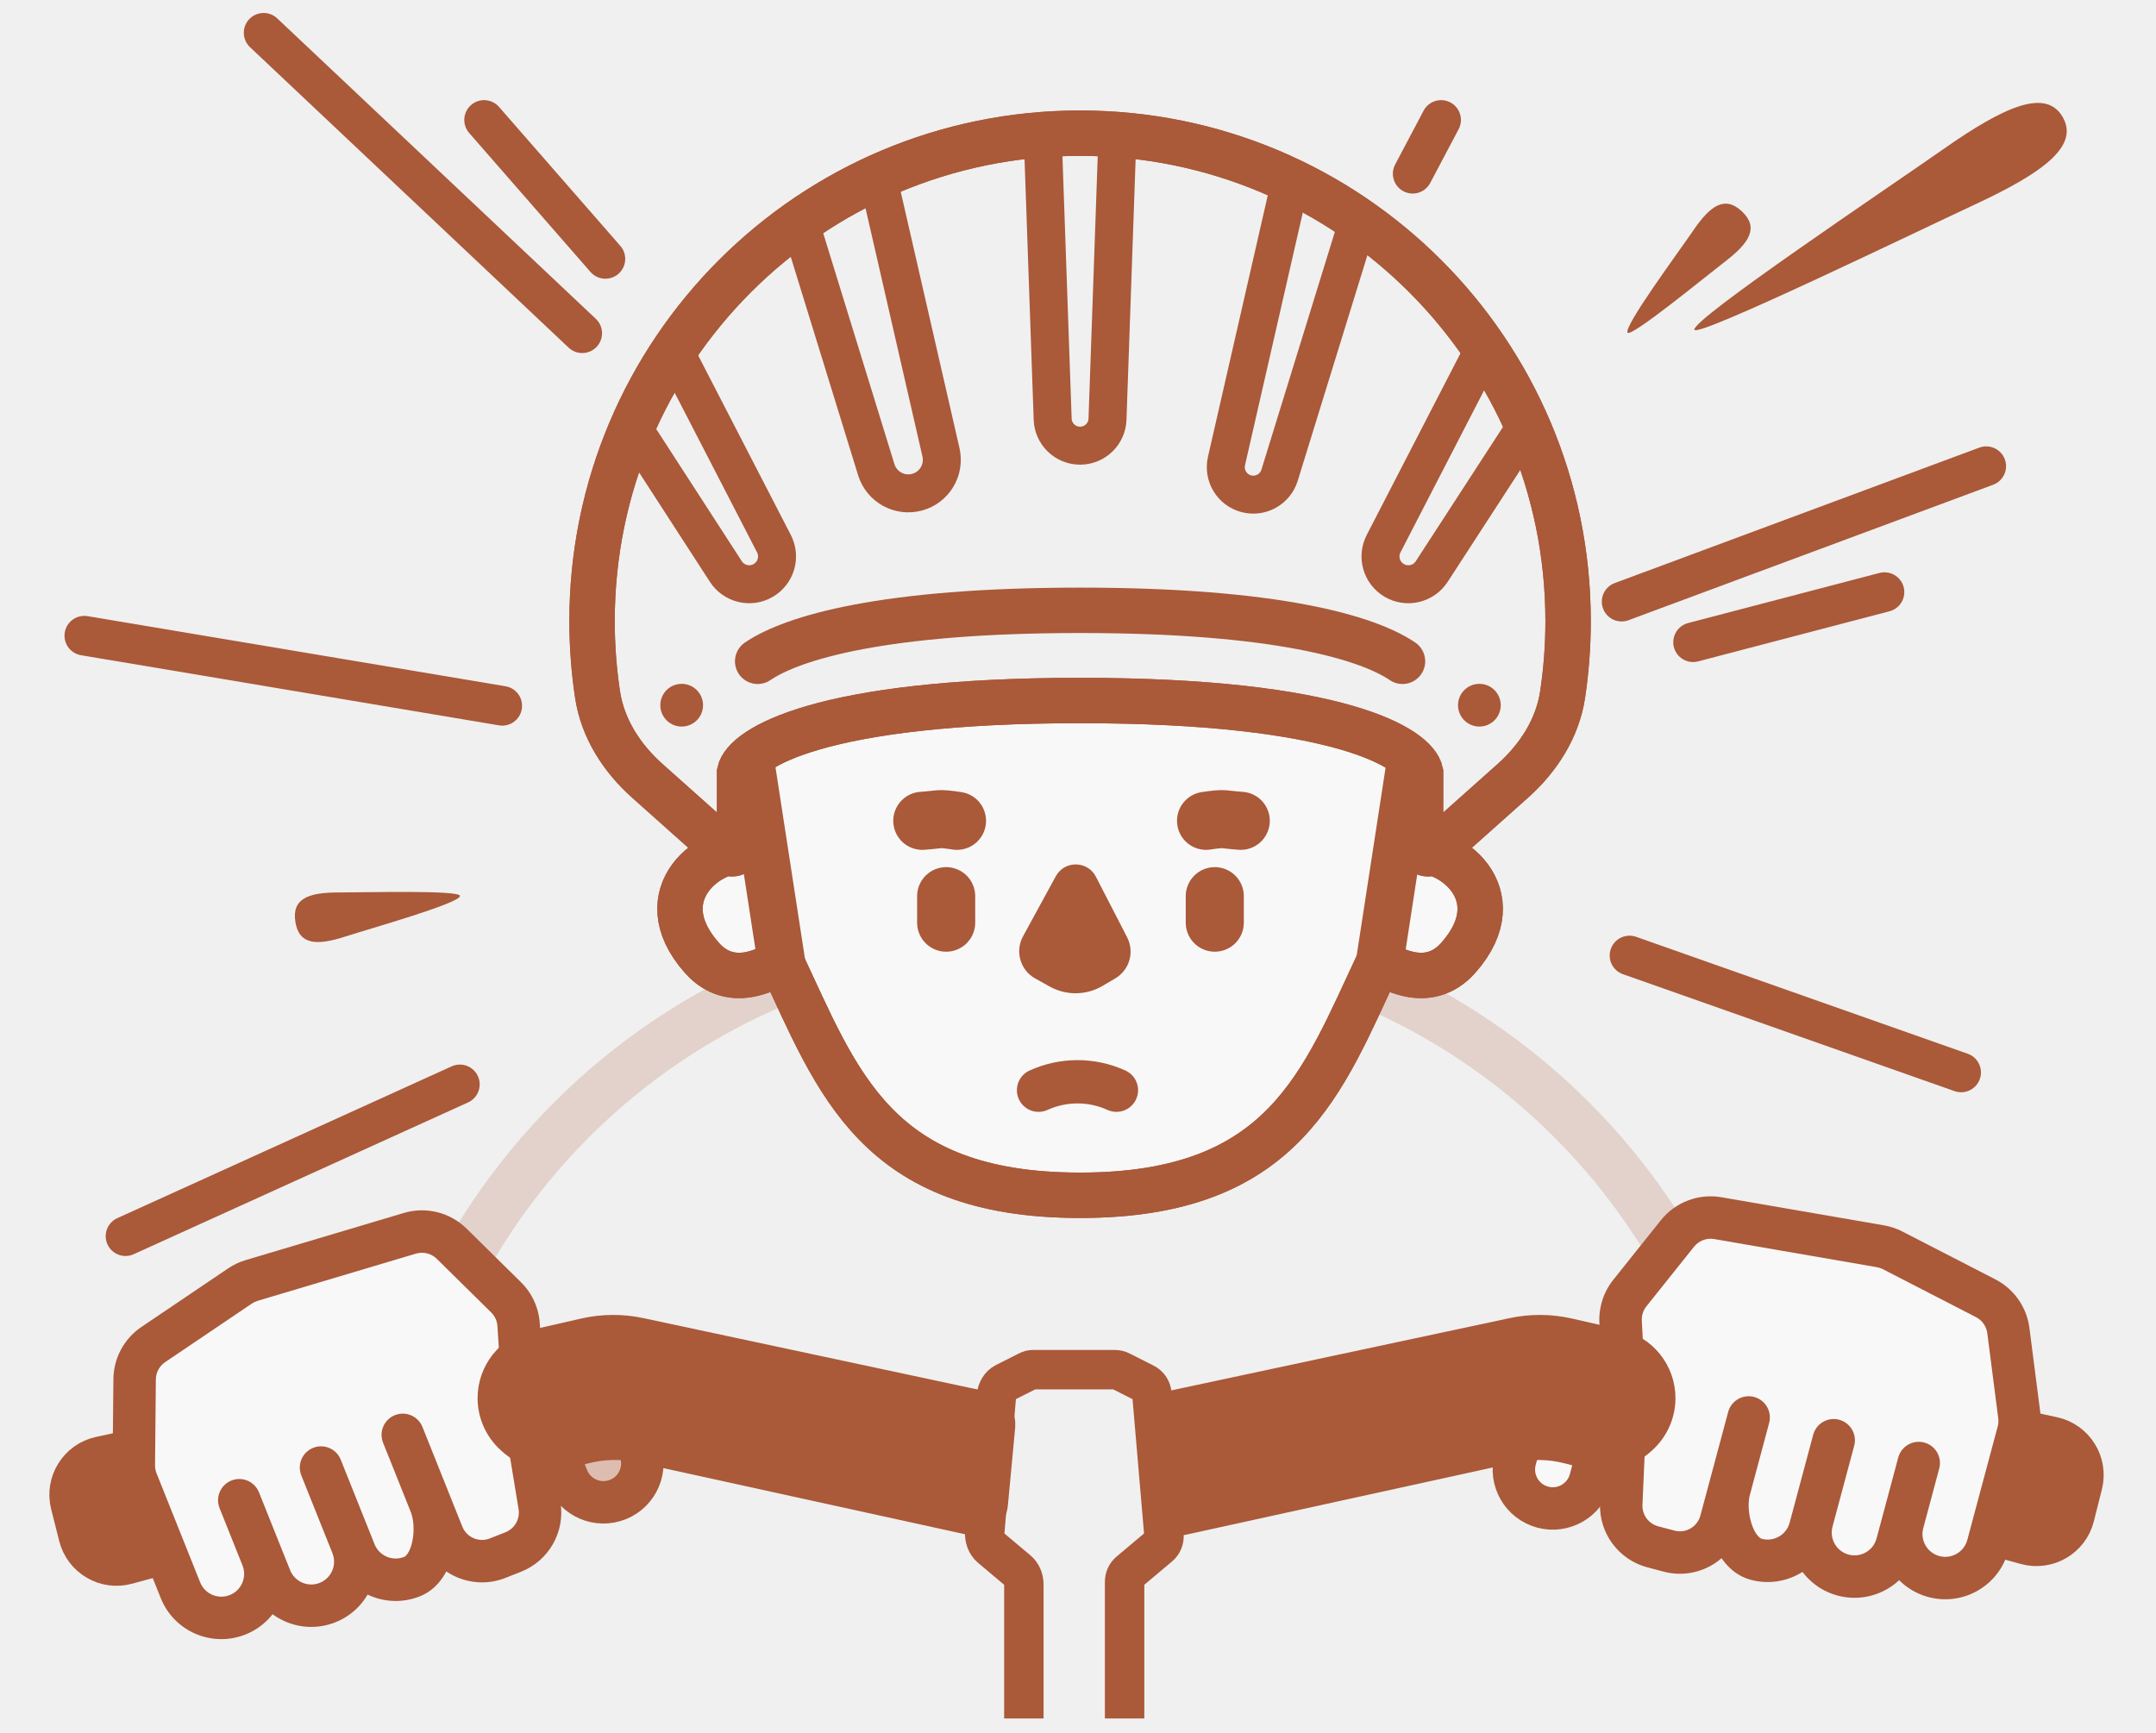
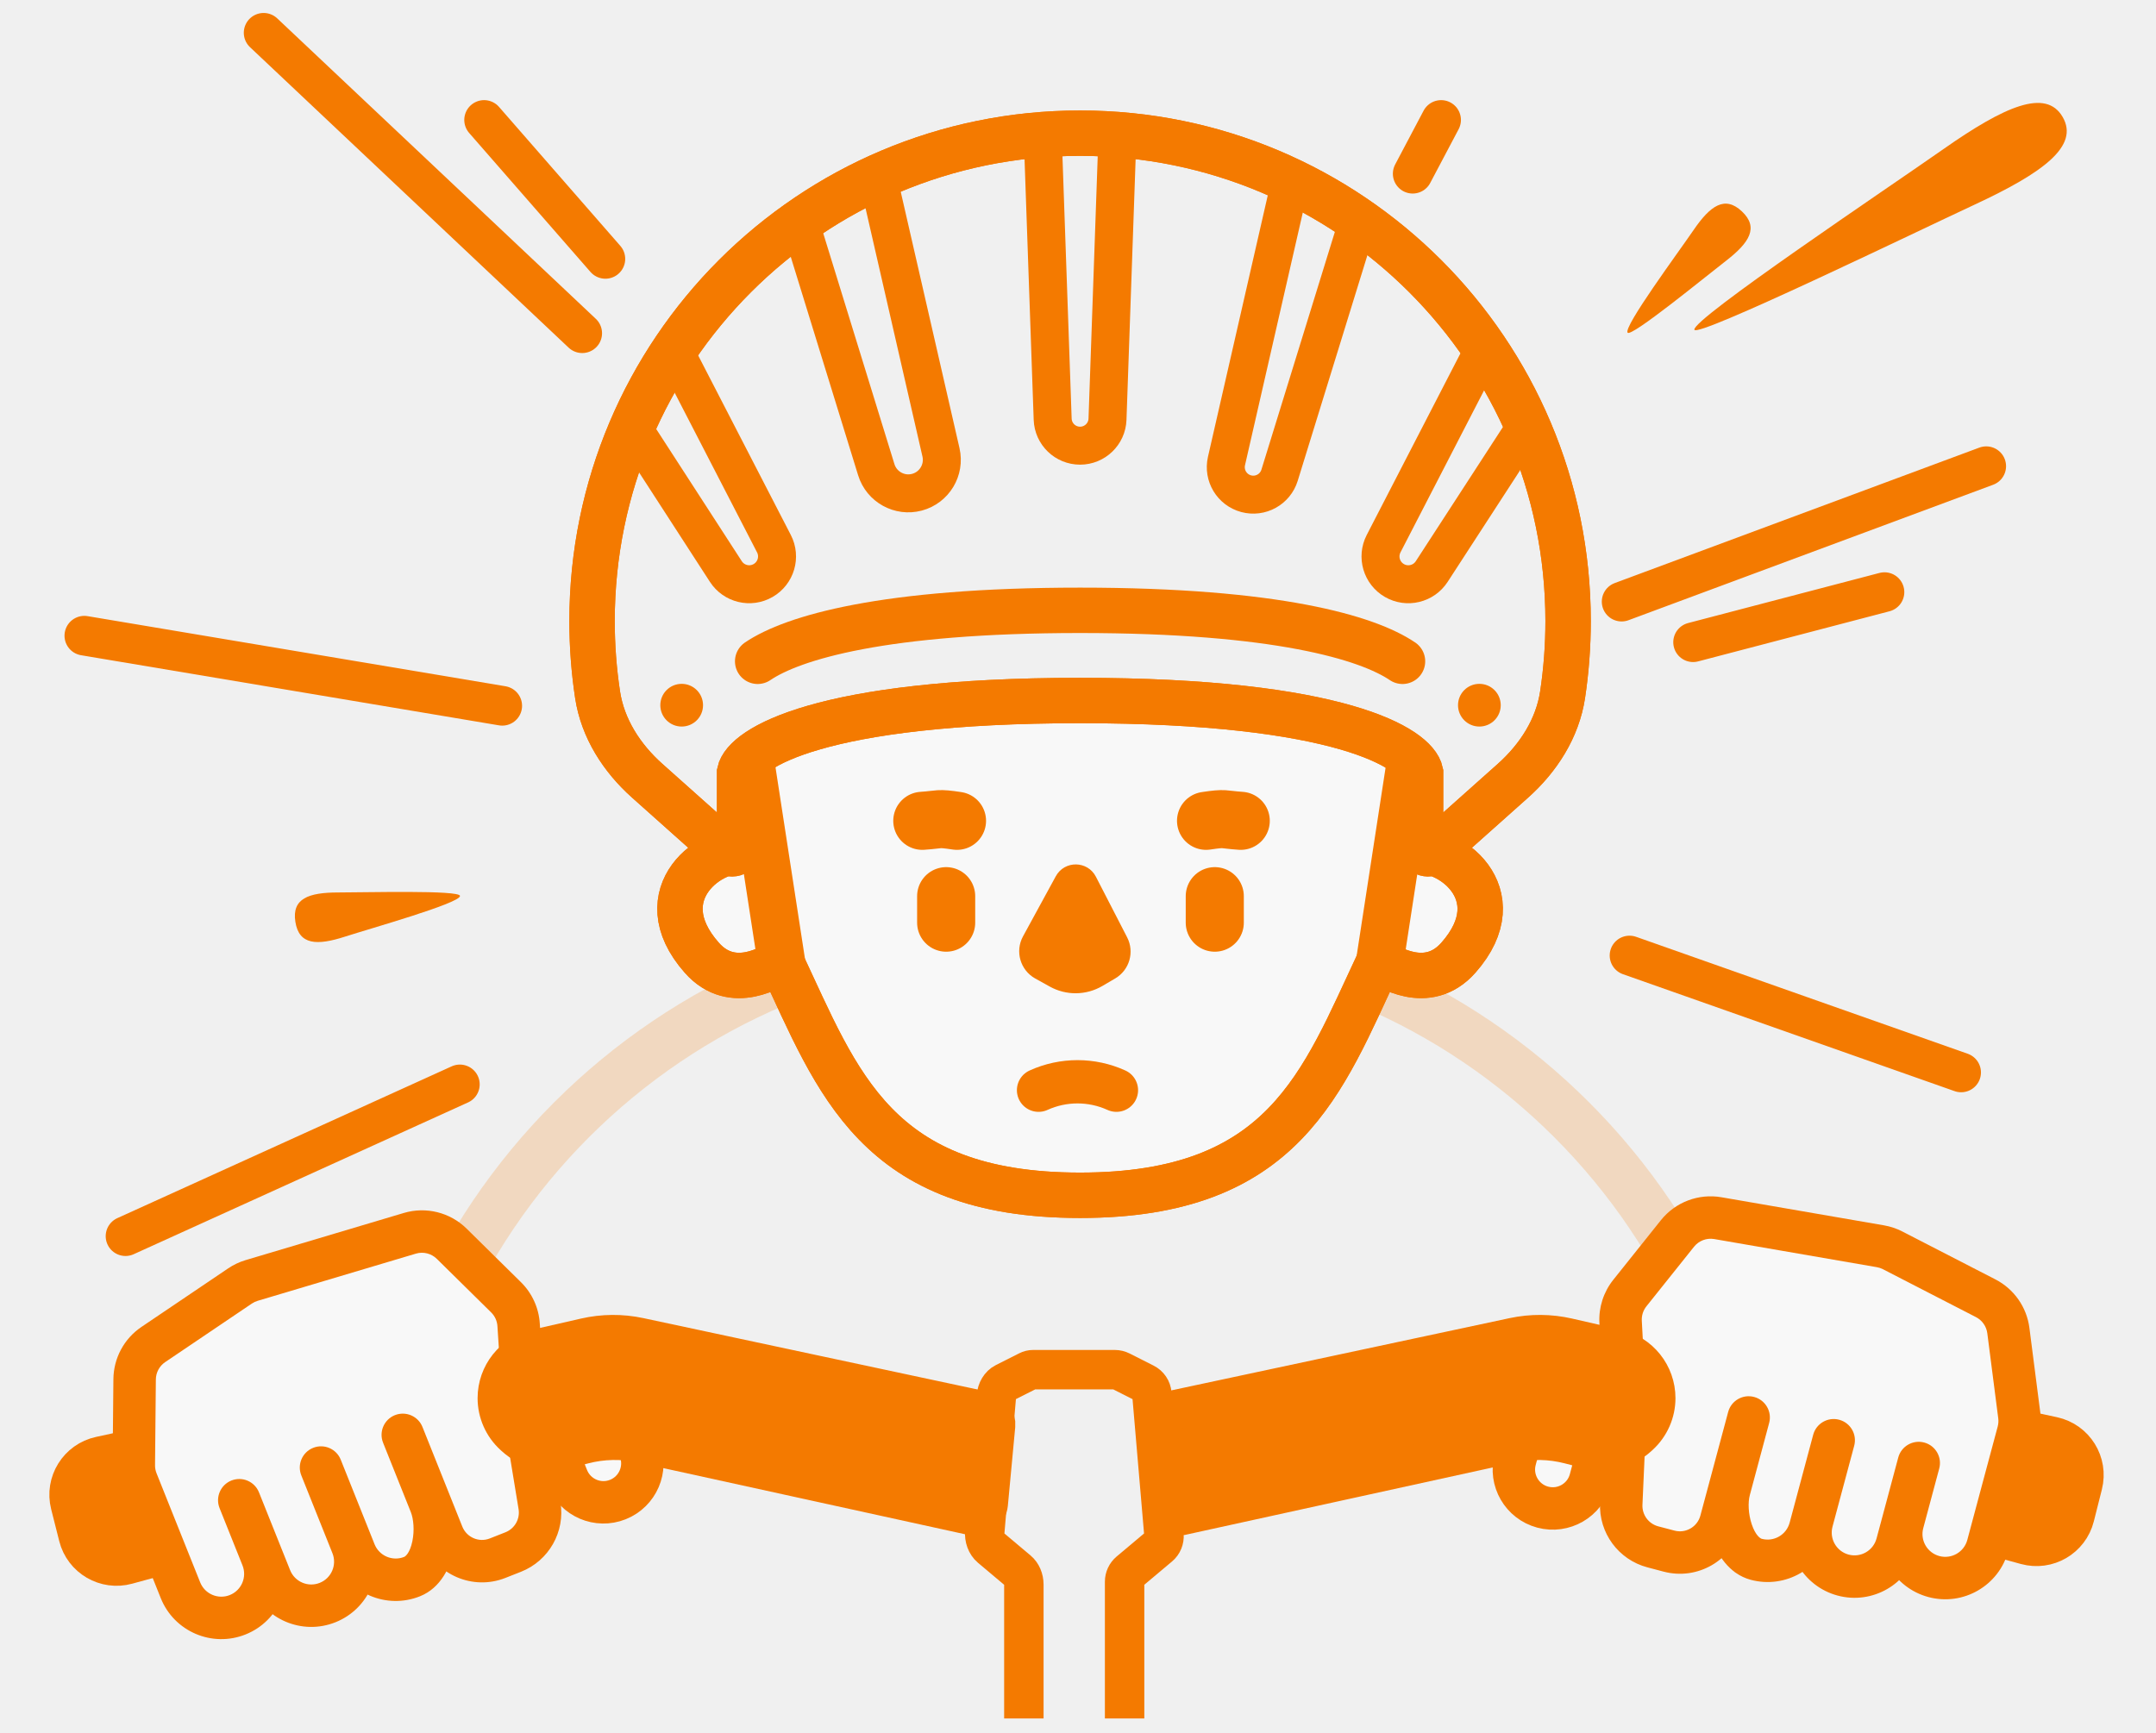
- <svg xmlns="http://www.w3.org/2000/svg" width="107" height="86" viewBox="0 0 107 86" fill="none">
-   <g clip-path="url(#clip0_16_6453)">
-     <path opacity="0.2" d="M87.306 78.055V78.055C87.306 60.505 73.079 46.278 55.53 46.278H50.838C33.288 46.278 19.061 60.505 19.061 78.055V78.055" stroke="#AA5939" stroke-width="2.448" />
-     <path d="M101.883 71.309L98.773 70.635C98.423 70.559 98.077 70.78 97.999 71.13L97.11 75.107C97.034 75.447 97.238 75.787 97.574 75.879L100.551 76.694C101.608 76.984 102.696 76.349 102.965 75.286L103.365 73.7C103.636 72.627 102.964 71.543 101.883 71.309Z" fill="#AA5939" stroke="#AA5939" stroke-width="1.957" />
-     <path d="M82.834 76.999L82.028 76.787C81.07 76.534 80.417 75.647 80.461 74.657L80.666 70.035L80.429 65.618C80.401 65.102 80.564 64.594 80.886 64.191L83.25 61.231C83.729 60.631 84.498 60.34 85.255 60.47L93.325 61.866C93.535 61.903 93.74 61.971 93.93 62.069L98.547 64.446C99.163 64.763 99.584 65.363 99.672 66.05L100.216 70.273C100.251 70.545 100.232 70.822 100.161 71.087L99.446 73.757L98.653 76.717C98.34 77.882 97.142 78.574 95.977 78.262C94.811 77.95 94.12 76.752 94.432 75.586L94.148 76.644C93.836 77.809 92.638 78.501 91.473 78.189C90.307 77.877 89.616 76.679 89.928 75.513L89.835 75.861C89.523 77.026 88.325 77.718 87.159 77.405C85.994 77.093 85.511 75.115 85.823 73.949L85.406 75.508C85.106 76.629 83.956 77.295 82.834 76.999Z" fill="#F8F8F8" />
-     <path d="M82.028 76.787L81.76 77.805L82.028 76.787ZM82.834 76.999L82.566 78.018L82.834 76.999ZM85.767 70.092C85.917 69.53 86.495 69.196 87.057 69.347C87.618 69.498 87.952 70.075 87.801 70.637L85.767 70.092ZM80.886 64.191L81.709 64.848L80.886 64.191ZM83.25 61.231L82.427 60.574L82.427 60.574L83.25 61.231ZM99.672 66.05L100.717 65.916L99.672 66.05ZM100.216 70.273L99.171 70.407L99.171 70.407L100.216 70.273ZM89.987 71.222C90.138 70.661 90.715 70.327 91.277 70.478C91.839 70.628 92.172 71.206 92.022 71.768L89.987 71.222ZM94.208 72.353C94.358 71.792 94.936 71.458 95.498 71.609C96.06 71.759 96.393 72.337 96.242 72.899L94.208 72.353ZM99.446 73.757L98.428 73.484L98.428 73.484L99.446 73.757ZM100.161 71.087L101.178 71.359L101.178 71.359L100.161 71.087ZM85.255 60.47L85.075 61.508L85.255 60.47ZM93.325 61.866L93.504 60.828L93.325 61.866ZM93.93 62.069L93.448 63.005L93.448 63.005L93.93 62.069ZM98.547 64.446L99.029 63.51L99.029 63.51L98.547 64.446ZM80.429 65.618L79.377 65.674L79.377 65.674L80.429 65.618ZM80.666 70.035L81.718 69.978L81.721 70.03L81.718 70.082L80.666 70.035ZM80.461 74.657L79.409 74.61L79.409 74.61L80.461 74.657ZM82.297 75.769L83.103 75.981L82.566 78.018L81.76 77.805L82.297 75.769ZM84.388 75.235L84.806 73.677L86.841 74.222L86.423 75.781L84.388 75.235ZM84.806 73.677L85.767 70.092L87.801 70.637L86.841 74.222L84.806 73.677ZM80.064 63.533L82.427 60.574L84.073 61.889L81.709 64.848L80.064 63.533ZM100.717 65.916L101.26 70.138L99.171 70.407L98.628 66.184L100.717 65.916ZM88.818 75.588L88.911 75.241L90.945 75.786L90.852 76.133L88.818 75.588ZM88.911 75.241L89.987 71.222L92.022 71.768L90.945 75.786L88.911 75.241ZM87.432 76.388C88.035 76.55 88.656 76.192 88.818 75.588L90.852 76.133C90.389 77.86 88.614 78.885 86.887 78.423L87.432 76.388ZM86.841 74.222C86.747 74.572 86.762 75.144 86.936 75.663C87.122 76.22 87.361 76.369 87.432 76.388L86.887 78.423C85.792 78.129 85.207 77.133 84.938 76.332C84.657 75.492 84.588 74.493 84.806 73.677L86.841 74.222ZM93.131 76.371L93.415 75.314L95.449 75.859L95.166 76.917L93.131 76.371ZM93.415 75.314L94.208 72.353L96.242 72.899L95.449 75.859L93.415 75.314ZM91.745 77.172C92.349 77.333 92.969 76.975 93.131 76.371L95.166 76.917C94.703 78.644 92.927 79.669 91.2 79.206L91.745 77.172ZM90.945 75.786C90.784 76.389 91.142 77.01 91.745 77.172L91.2 79.206C89.473 78.743 88.448 76.968 88.911 75.241L90.945 75.786ZM96.249 77.245C96.853 77.406 97.474 77.048 97.635 76.445L99.67 76.99C99.207 78.717 97.431 79.742 95.704 79.279L96.249 77.245ZM95.449 75.859C95.287 76.462 95.646 77.083 96.249 77.245L95.704 79.279C93.977 78.816 92.952 77.041 93.415 75.314L95.449 75.859ZM97.635 76.445L98.428 73.484L100.463 74.029L99.67 76.99L97.635 76.445ZM101.178 71.359L100.463 74.029L98.428 73.484L99.144 70.814L101.178 71.359ZM85.434 59.433L93.504 60.828L93.145 62.904L85.075 61.508L85.434 59.433ZM94.412 61.133L99.029 63.51L98.065 65.383L93.448 63.005L94.412 61.133ZM81.481 65.561L81.718 69.978L79.615 70.091L79.377 65.674L81.481 65.561ZM81.718 70.082L81.513 74.704L79.409 74.61L79.614 69.988L81.718 70.082ZM93.504 60.828C93.82 60.883 94.127 60.986 94.412 61.133L93.448 63.005C93.353 62.956 93.251 62.922 93.145 62.904L93.504 60.828ZM101.26 70.138C101.313 70.547 101.285 70.962 101.178 71.359L99.144 70.814C99.179 70.682 99.189 70.543 99.171 70.407L101.26 70.138ZM98.628 66.184C98.583 65.841 98.373 65.541 98.065 65.383L99.029 63.51C99.953 63.986 100.584 64.885 100.717 65.916L98.628 66.184ZM82.427 60.574C83.146 59.674 84.299 59.236 85.434 59.433L85.075 61.508C84.697 61.443 84.312 61.589 84.073 61.889L82.427 60.574ZM83.103 75.981C83.664 76.129 84.238 75.796 84.388 75.235L86.423 75.781C85.973 77.461 84.248 78.462 82.566 78.018L83.103 75.981ZM81.76 77.805C80.322 77.426 79.343 76.096 79.409 74.61L81.513 74.704C81.492 75.199 81.818 75.642 82.297 75.769L81.76 77.805ZM81.709 64.848C81.548 65.05 81.467 65.304 81.481 65.561L79.377 65.674C79.336 64.901 79.58 64.139 80.064 63.533L81.709 64.848Z" fill="#AA5939" />
-     <rect x="76.127" y="68.982" width="3.862" height="5.522" rx="1.931" transform="rotate(15 76.1272 68.9817)" fill="#F8F8F8" stroke="#AA5939" stroke-width="2.106" />
-     <path d="M4.971 72.287L8.08 71.613C8.43 71.537 8.776 71.758 8.855 72.108L9.744 76.086C9.82 76.425 9.615 76.765 9.28 76.857L6.303 77.672C5.246 77.962 4.157 77.327 3.889 76.265L3.488 74.679C3.217 73.606 3.889 72.522 4.971 72.287Z" fill="#AA5939" stroke="#AA5939" stroke-width="1.957" />
-     <path d="M24.697 77.35L25.471 77.043C26.393 76.679 26.936 75.721 26.776 74.743L26.025 70.177L25.738 65.763C25.705 65.248 25.483 64.763 25.115 64.4L22.418 61.741C21.871 61.202 21.074 61.003 20.337 61.223L12.489 63.564C12.284 63.625 12.09 63.717 11.912 63.837L7.609 66.743C7.035 67.131 6.688 67.776 6.681 68.469L6.641 72.726C6.639 73.001 6.69 73.273 6.792 73.528L7.818 76.095L8.956 78.941C9.404 80.061 10.675 80.606 11.796 80.158C12.916 79.71 13.461 78.439 13.013 77.318L13.42 78.335C13.868 79.455 15.139 80.001 16.259 79.552C17.38 79.105 17.925 77.833 17.477 76.713L17.61 77.047C18.058 78.167 19.33 78.712 20.45 78.264C21.57 77.816 21.815 75.795 21.367 74.674L21.966 76.173C22.397 77.25 23.618 77.776 24.697 77.35Z" fill="#F8F8F8" />
-     <path d="M25.471 77.043L25.859 78.023L25.471 77.043ZM24.697 77.35L25.084 78.329L24.697 77.35ZM20.967 70.837C20.751 70.297 20.138 70.034 19.598 70.25C19.058 70.466 18.796 71.079 19.012 71.619L20.967 70.837ZM25.115 64.4L25.855 63.65L25.855 63.65L25.115 64.4ZM22.418 61.741L21.679 62.491L21.679 62.491L22.418 61.741ZM6.681 68.469L7.735 68.479L7.735 68.479L6.681 68.469ZM6.641 72.726L5.588 72.716L5.588 72.716L6.641 72.726ZM16.91 72.459C16.694 71.919 16.081 71.656 15.541 71.873C15.001 72.088 14.738 72.701 14.954 73.241L16.91 72.459ZM12.853 74.082C12.637 73.542 12.024 73.279 11.484 73.495C10.944 73.711 10.681 74.324 10.897 74.864L12.853 74.082ZM7.818 76.095L8.796 75.704L8.796 75.704L7.818 76.095ZM6.792 73.528L5.814 73.919L5.814 73.919L6.792 73.528ZM20.337 61.223L20.639 62.232L20.337 61.223ZM12.489 63.564L12.188 62.554L12.489 63.564ZM11.912 63.837L12.502 64.709L12.502 64.709L11.912 63.837ZM7.609 66.743L8.198 67.616L7.609 66.743ZM25.738 65.763L26.789 65.695L26.789 65.695L25.738 65.763ZM26.025 70.177L24.974 70.246L24.978 70.297L24.986 70.348L26.025 70.177ZM26.776 74.743L25.736 74.913L25.736 74.913L26.776 74.743ZM25.084 76.064L24.309 76.37L25.084 78.329L25.859 78.023L25.084 76.064ZM22.944 75.782L22.345 74.283L20.39 75.065L20.989 76.564L22.944 75.782ZM22.345 74.283L20.967 70.837L19.012 71.619L20.39 75.065L22.345 74.283ZM25.855 63.65L23.158 60.991L21.679 62.491L24.376 65.15L25.855 63.65ZM5.628 68.459L5.588 72.716L7.694 72.736L7.735 68.479L5.628 68.459ZM18.588 76.656L18.455 76.322L16.499 77.104L16.632 77.438L18.588 76.656ZM18.455 76.322L16.91 72.459L14.954 73.241L16.499 77.104L18.455 76.322ZM20.059 77.286C19.479 77.518 18.82 77.236 18.588 76.656L16.632 77.438C17.296 79.098 19.18 79.906 20.841 79.242L20.059 77.286ZM20.39 75.065C20.524 75.402 20.576 75.972 20.465 76.508C20.346 77.082 20.127 77.259 20.059 77.286L20.841 79.242C21.893 78.821 22.357 77.763 22.528 76.935C22.708 76.068 22.659 75.068 22.345 74.283L20.39 75.065ZM14.398 77.944L13.991 76.927L12.035 77.709L12.442 78.726L14.398 77.944ZM13.991 76.927L12.853 74.082L10.897 74.864L12.035 77.709L13.991 76.927ZM15.868 78.575C15.288 78.807 14.63 78.524 14.398 77.944L12.442 78.726C13.106 80.386 14.99 81.194 16.65 80.53L15.868 78.575ZM16.499 77.104C16.731 77.684 16.448 78.343 15.868 78.575L16.65 80.53C18.311 79.867 19.119 77.982 18.455 76.322L16.499 77.104ZM11.405 79.18C10.824 79.412 10.166 79.13 9.934 78.549L7.978 79.332C8.642 80.992 10.526 81.8 12.187 81.136L11.405 79.18ZM12.035 77.709C12.267 78.29 11.985 78.948 11.405 79.18L12.187 81.136C13.847 80.472 14.655 78.588 13.991 76.927L12.035 77.709ZM9.934 78.549L8.796 75.704L6.84 76.486L7.978 79.332L9.934 78.549ZM5.814 73.919L6.84 76.486L8.796 75.704L7.77 73.137L5.814 73.919ZM20.037 60.214L12.188 62.554L12.79 64.573L20.639 62.232L20.037 60.214ZM11.323 62.964L7.019 65.871L8.198 67.616L12.502 64.709L11.323 62.964ZM24.687 65.832L24.974 70.246L27.076 70.109L26.789 65.695L24.687 65.832ZM24.986 70.348L25.736 74.913L27.815 74.572L27.065 70.007L24.986 70.348ZM12.188 62.554C11.881 62.646 11.589 62.784 11.323 62.964L12.502 64.709C12.591 64.649 12.688 64.603 12.79 64.573L12.188 62.554ZM5.588 72.716C5.584 73.128 5.661 73.537 5.814 73.919L7.77 73.137C7.719 73.01 7.693 72.874 7.694 72.736L5.588 72.716ZM7.735 68.479C7.738 68.133 7.911 67.81 8.198 67.616L7.019 65.871C6.158 66.452 5.638 67.42 5.628 68.459L7.735 68.479ZM23.158 60.991C22.337 60.182 21.141 59.884 20.037 60.214L20.639 62.232C21.007 62.122 21.405 62.222 21.679 62.491L23.158 60.991ZM24.309 76.37C23.77 76.583 23.16 76.32 22.944 75.782L20.989 76.564C21.635 78.179 23.465 78.969 25.084 78.329L24.309 76.37ZM25.859 78.023C27.241 77.476 28.056 76.039 27.815 74.572L25.736 74.913C25.817 75.403 25.545 75.882 25.084 76.064L25.859 78.023ZM24.376 65.15C24.56 65.331 24.671 65.574 24.687 65.832L26.789 65.695C26.739 64.922 26.406 64.194 25.855 63.65L24.376 65.15Z" fill="#AA5939" />
-     <rect width="3.862" height="5.522" rx="1.931" transform="matrix(-0.928521 0.371279 0.371279 0.928521 30.408 68.5942)" fill="#DDBDB0" stroke="#AA5939" stroke-width="2.106" />
-     <path d="M70.501 38.342V41.816C70.501 42.056 70.726 42.236 70.966 42.249C72.668 42.338 74.95 44.627 72.379 47.541C70.826 49.301 68.811 47.917 68.436 47.729C65.623 53.737 63.742 59.335 53.603 59.335C43.465 59.335 41.584 53.737 38.771 47.729C38.395 47.917 36.005 49.02 34.452 47.261C31.877 44.342 34.484 42.055 36.24 41.973C36.48 41.962 36.705 41.781 36.705 41.541V38.342C36.956 37.152 40.686 34.774 53.603 34.774C66.521 34.774 70.251 37.152 70.501 38.342Z" fill="#F8F8F8" />
-     <path d="M37.081 42.289C35.391 41.914 32.012 44.35 34.828 47.541C36.38 49.301 38.395 47.917 38.771 47.729C41.584 53.737 43.465 59.335 53.603 59.335C63.742 59.335 65.623 53.737 68.436 47.729C68.811 47.917 70.826 49.301 72.379 47.541C75.195 44.35 71.815 41.914 70.126 42.289M77.823 30.831C77.823 17.455 66.98 6.611 53.603 6.611C40.227 6.611 29.383 17.455 29.383 30.831C29.383 32.073 29.477 33.294 29.657 34.485C29.91 36.16 30.857 37.629 32.121 38.757L36.08 42.289C36.322 42.505 36.705 42.334 36.705 42.009V38.342C36.956 37.153 40.686 34.774 53.603 34.774C66.521 34.774 70.251 37.153 70.501 38.342V42.009C70.501 42.334 70.885 42.505 71.126 42.289L75.086 38.757C76.35 37.629 77.296 36.16 77.55 34.485C77.73 33.294 77.823 32.073 77.823 30.831Z" stroke="#AA5939" stroke-width="2.253" />
-     <path d="M37.081 42.289C35.391 41.914 32.012 44.35 34.828 47.541C36.38 49.301 38.395 47.917 38.771 47.729C41.584 53.737 43.465 59.335 53.603 59.335C63.742 59.335 65.623 53.737 68.436 47.729C68.811 47.917 70.826 49.301 72.379 47.541C75.195 44.35 71.815 41.914 70.126 42.289M77.823 30.831C77.823 17.455 66.98 6.611 53.603 6.611C40.227 6.611 29.383 17.455 29.383 30.831C29.383 32.073 29.477 33.294 29.657 34.485C29.91 36.16 30.857 37.629 32.121 38.757L36.08 42.289C36.322 42.505 36.705 42.334 36.705 42.009V38.342C36.956 37.153 40.686 34.774 53.603 34.774C66.521 34.774 70.251 37.153 70.501 38.342V42.009C70.501 42.334 70.885 42.505 71.126 42.289L75.086 38.757C76.35 37.629 77.296 36.16 77.55 34.485C77.73 33.294 77.823 32.073 77.823 30.831Z" stroke="#AA5939" stroke-width="2.253" />
-     <path d="M37.602 32.828C39.338 31.652 43.853 30.297 53.603 30.297C63.353 30.297 67.869 31.652 69.605 32.828" stroke="#AA5939" stroke-width="2.253" stroke-linecap="round" />
-     <path d="M51.749 6.729L52.243 20.811C52.269 21.543 52.87 22.124 53.603 22.124V22.124C54.336 22.124 54.938 21.543 54.964 20.811L55.458 6.729" stroke="#AA5939" stroke-width="1.885" />
-     <path d="M67.328 11.207L63.503 23.593C63.286 24.294 62.555 24.698 61.846 24.508V24.508C61.137 24.318 60.706 23.602 60.869 22.886L63.998 9.203" stroke="#AA5939" stroke-width="1.885" />
-     <path d="M39.722 11.1L43.489 23.317C43.753 24.172 44.645 24.665 45.509 24.434V24.434C46.373 24.202 46.899 23.328 46.7 22.456L43.609 8.968" stroke="#AA5939" stroke-width="1.885" />
-     <path d="M75.126 66.39L57.957 70.058C57.633 70.128 57.413 70.428 57.444 70.757L57.81 74.663C57.846 75.053 58.216 75.323 58.599 75.239L75.014 71.64C75.969 71.43 76.959 71.45 77.905 71.696L78.796 71.929C79.681 72.16 80.624 71.926 81.299 71.307L81.361 71.25C81.878 70.776 82.173 70.106 82.173 69.404C82.173 68.236 81.365 67.223 80.227 66.963L77.802 66.409C76.922 66.208 76.009 66.201 75.126 66.39Z" fill="#AA5939" stroke="#AA5939" stroke-width="1.957" />
-     <path d="M73.773 17.091L68.667 26.988C68.329 27.644 68.565 28.449 69.204 28.818V28.818C69.84 29.185 70.653 28.99 71.053 28.374L75.776 21.099" stroke="#AA5939" stroke-width="1.885" />
-     <path d="M31.548 21.457L36.024 28.372C36.424 28.989 37.236 29.185 37.873 28.817V28.817C38.511 28.449 38.748 27.644 38.41 26.989L33.732 17.922" stroke="#AA5939" stroke-width="1.885" />
-     <path d="M60.288 44.487V45.802" stroke="#AA5939" stroke-width="2.883" stroke-linecap="round" />
-     <path d="M46.957 44.487V45.802" stroke="#AA5939" stroke-width="2.883" stroke-linecap="round" />
-     <path d="M50.771 46.482L52.398 43.498C52.831 42.705 53.975 42.718 54.389 43.522L55.938 46.529C56.314 47.258 56.055 48.154 55.348 48.57L54.711 48.944C53.908 49.416 52.916 49.428 52.102 48.976L51.377 48.574C50.635 48.161 50.364 47.227 50.771 46.482Z" fill="#AA5939" />
-     <path d="M59.855 40.746C60.865 40.596 60.638 40.683 61.577 40.746" stroke="#AA5939" stroke-width="2.883" stroke-linecap="round" />
-     <path d="M47.495 40.746C46.485 40.596 46.712 40.683 45.773 40.746" stroke="#AA5939" stroke-width="2.883" stroke-linecap="round" />
-     <path d="M55.407 54.119V54.119C54.179 53.561 52.77 53.561 51.542 54.119V54.119" stroke="#AA5939" stroke-width="2.149" stroke-linecap="round" />
-     <path d="M31.727 66.39L48.897 70.058C49.22 70.128 49.441 70.428 49.41 70.757L49.044 74.663C49.007 75.053 48.637 75.323 48.255 75.239L31.84 71.64C30.885 71.43 29.894 71.45 28.949 71.696L28.058 71.929C27.172 72.16 26.23 71.926 25.555 71.307L25.493 71.25C24.975 70.776 24.681 70.106 24.681 69.404C24.681 68.236 25.488 67.223 26.627 66.963L29.052 66.409C29.932 66.208 30.845 66.201 31.727 66.39Z" fill="#AA5939" stroke="#AA5939" stroke-width="1.957" />
-     <path d="M55.813 85.306V78.517C55.813 78.325 55.898 78.142 56.045 78.018L57.538 76.763C57.7 76.626 57.785 76.419 57.767 76.208L57.166 69.189C57.147 68.964 57.012 68.764 56.81 68.663L55.621 68.062C55.53 68.016 55.429 67.992 55.327 67.992H53.292H51.271C51.187 67.992 51.103 68.012 51.025 68.052L49.86 68.64C49.633 68.755 49.474 69.018 49.448 69.325L48.873 76.042C48.846 76.351 48.958 76.653 49.163 76.826L50.518 77.966C50.702 78.121 50.813 78.381 50.813 78.66V85.306" stroke="#AA5939" stroke-width="1.957" />
-     <circle cx="73.42" cy="35.007" r="1.06" fill="#AA5939" />
-     <circle cx="33.831" cy="35.007" r="1.06" fill="#AA5939" />
-     <path d="M71.521 5.954L70.11 8.624M98.575 23.142L80.479 29.866M24.025 5.954L30.045 12.852M13.083 1.627L28.895 16.542M4.185 31.556L24.926 35.037M6.229 61.365L22.823 53.83M93.525 29.393L84.026 31.881M80.871 47.432L97.329 53.237" stroke="#AA5939" stroke-width="1.967" stroke-linecap="round" />
-     <path d="M37.249 37.796L38.822 48.016" stroke="#AA5939" stroke-width="2.358" stroke-linecap="round" />
-     <path d="M70.006 37.796L68.434 48.016" stroke="#AA5939" stroke-width="2.358" stroke-linecap="round" />
-     <path d="M84.046 11.426C83.307 12.509 80.552 16.232 80.777 16.515C80.962 16.748 84.624 13.749 85.661 12.946C86.824 12.045 87.298 11.293 86.448 10.493C85.598 9.693 84.876 10.211 84.046 11.426Z" fill="#AA5939" />
-     <path d="M17.128 46.494C18.376 46.091 22.834 44.836 22.83 44.475C22.826 44.176 18.095 44.304 16.783 44.303C15.312 44.303 14.477 44.607 14.659 45.76C14.84 46.913 15.728 46.947 17.128 46.494Z" fill="#AA5939" />
-     <path d="M96.439 7.409C93.723 9.315 83.951 15.861 84.091 16.368C84.206 16.787 95.013 11.548 98.021 10.147C101.396 8.575 103.201 7.251 102.369 5.81C101.536 4.369 99.488 5.271 96.439 7.409Z" fill="#AA5939" />
+ <svg xmlns="http://www.w3.org/2000/svg" width="107" height="86" viewBox="0 0 107 86" fill="none" version="1.1" id="svg31">
+   <g clip-path="url(#clip0_16_6453)" id="g31">
+     <path opacity="0.2" d="M87.306 78.055V78.055C87.306 60.505 73.079 46.278 55.53 46.278H50.838C33.288 46.278 19.061 60.505 19.061 78.055V78.055" stroke="#AA5939" stroke-width="2.448" id="path1" style="stroke:#f47a00;stroke-opacity:1" />
+     <path d="M101.883 71.309L98.773 70.635C98.423 70.559 98.077 70.78 97.999 71.13L97.11 75.107C97.034 75.447 97.238 75.787 97.574 75.879L100.551 76.694C101.608 76.984 102.696 76.349 102.965 75.286L103.365 73.7C103.636 72.627 102.964 71.543 101.883 71.309Z" fill="#AA5939" stroke="#AA5939" stroke-width="1.957" id="path2" style="stroke:#f47a00;stroke-opacity:1;fill:#f47a00;fill-opacity:1" />
+     <path d="M82.834 76.999L82.028 76.787C81.07 76.534 80.417 75.647 80.461 74.657L80.666 70.035L80.429 65.618C80.401 65.102 80.564 64.594 80.886 64.191L83.25 61.231C83.729 60.631 84.498 60.34 85.255 60.47L93.325 61.866C93.535 61.903 93.74 61.971 93.93 62.069L98.547 64.446C99.163 64.763 99.584 65.363 99.672 66.05L100.216 70.273C100.251 70.545 100.232 70.822 100.161 71.087L99.446 73.757L98.653 76.717C98.34 77.882 97.142 78.574 95.977 78.262C94.811 77.95 94.12 76.752 94.432 75.586L94.148 76.644C93.836 77.809 92.638 78.501 91.473 78.189C90.307 77.877 89.616 76.679 89.928 75.513L89.835 75.861C89.523 77.026 88.325 77.718 87.159 77.405C85.994 77.093 85.511 75.115 85.823 73.949L85.406 75.508C85.106 76.629 83.956 77.295 82.834 76.999Z" fill="#F8F8F8" id="path3" />
+     <path d="M82.028 76.787L81.76 77.805L82.028 76.787ZM82.834 76.999L82.566 78.018L82.834 76.999ZM85.767 70.092C85.917 69.53 86.495 69.196 87.057 69.347C87.618 69.498 87.952 70.075 87.801 70.637L85.767 70.092ZM80.886 64.191L81.709 64.848L80.886 64.191ZM83.25 61.231L82.427 60.574L82.427 60.574L83.25 61.231ZM99.672 66.05L100.717 65.916L99.672 66.05ZM100.216 70.273L99.171 70.407L99.171 70.407L100.216 70.273ZM89.987 71.222C90.138 70.661 90.715 70.327 91.277 70.478C91.839 70.628 92.172 71.206 92.022 71.768L89.987 71.222ZM94.208 72.353C94.358 71.792 94.936 71.458 95.498 71.609C96.06 71.759 96.393 72.337 96.242 72.899L94.208 72.353ZM99.446 73.757L98.428 73.484L98.428 73.484L99.446 73.757ZM100.161 71.087L101.178 71.359L101.178 71.359L100.161 71.087ZM85.255 60.47L85.075 61.508L85.255 60.47ZM93.325 61.866L93.504 60.828L93.325 61.866ZM93.93 62.069L93.448 63.005L93.448 63.005L93.93 62.069ZM98.547 64.446L99.029 63.51L99.029 63.51L98.547 64.446ZM80.429 65.618L79.377 65.674L79.377 65.674L80.429 65.618ZM80.666 70.035L81.718 69.978L81.721 70.03L81.718 70.082L80.666 70.035ZM80.461 74.657L79.409 74.61L79.409 74.61L80.461 74.657ZM82.297 75.769L83.103 75.981L82.566 78.018L81.76 77.805L82.297 75.769ZM84.388 75.235L84.806 73.677L86.841 74.222L86.423 75.781L84.388 75.235ZM84.806 73.677L85.767 70.092L87.801 70.637L86.841 74.222L84.806 73.677ZM80.064 63.533L82.427 60.574L84.073 61.889L81.709 64.848L80.064 63.533ZM100.717 65.916L101.26 70.138L99.171 70.407L98.628 66.184L100.717 65.916ZM88.818 75.588L88.911 75.241L90.945 75.786L90.852 76.133L88.818 75.588ZM88.911 75.241L89.987 71.222L92.022 71.768L90.945 75.786L88.911 75.241ZM87.432 76.388C88.035 76.55 88.656 76.192 88.818 75.588L90.852 76.133C90.389 77.86 88.614 78.885 86.887 78.423L87.432 76.388ZM86.841 74.222C86.747 74.572 86.762 75.144 86.936 75.663C87.122 76.22 87.361 76.369 87.432 76.388L86.887 78.423C85.792 78.129 85.207 77.133 84.938 76.332C84.657 75.492 84.588 74.493 84.806 73.677L86.841 74.222ZM93.131 76.371L93.415 75.314L95.449 75.859L95.166 76.917L93.131 76.371ZM93.415 75.314L94.208 72.353L96.242 72.899L95.449 75.859L93.415 75.314ZM91.745 77.172C92.349 77.333 92.969 76.975 93.131 76.371L95.166 76.917C94.703 78.644 92.927 79.669 91.2 79.206L91.745 77.172ZM90.945 75.786C90.784 76.389 91.142 77.01 91.745 77.172L91.2 79.206C89.473 78.743 88.448 76.968 88.911 75.241L90.945 75.786ZM96.249 77.245C96.853 77.406 97.474 77.048 97.635 76.445L99.67 76.99C99.207 78.717 97.431 79.742 95.704 79.279L96.249 77.245ZM95.449 75.859C95.287 76.462 95.646 77.083 96.249 77.245L95.704 79.279C93.977 78.816 92.952 77.041 93.415 75.314L95.449 75.859ZM97.635 76.445L98.428 73.484L100.463 74.029L99.67 76.99L97.635 76.445ZM101.178 71.359L100.463 74.029L98.428 73.484L99.144 70.814L101.178 71.359ZM85.434 59.433L93.504 60.828L93.145 62.904L85.075 61.508L85.434 59.433ZM94.412 61.133L99.029 63.51L98.065 65.383L93.448 63.005L94.412 61.133ZM81.481 65.561L81.718 69.978L79.615 70.091L79.377 65.674L81.481 65.561ZM81.718 70.082L81.513 74.704L79.409 74.61L79.614 69.988L81.718 70.082ZM93.504 60.828C93.82 60.883 94.127 60.986 94.412 61.133L93.448 63.005C93.353 62.956 93.251 62.922 93.145 62.904L93.504 60.828ZM101.26 70.138C101.313 70.547 101.285 70.962 101.178 71.359L99.144 70.814C99.179 70.682 99.189 70.543 99.171 70.407L101.26 70.138ZM98.628 66.184C98.583 65.841 98.373 65.541 98.065 65.383L99.029 63.51C99.953 63.986 100.584 64.885 100.717 65.916L98.628 66.184ZM82.427 60.574C83.146 59.674 84.299 59.236 85.434 59.433L85.075 61.508C84.697 61.443 84.312 61.589 84.073 61.889L82.427 60.574ZM83.103 75.981C83.664 76.129 84.238 75.796 84.388 75.235L86.423 75.781C85.973 77.461 84.248 78.462 82.566 78.018L83.103 75.981ZM81.76 77.805C80.322 77.426 79.343 76.096 79.409 74.61L81.513 74.704C81.492 75.199 81.818 75.642 82.297 75.769L81.76 77.805ZM81.709 64.848C81.548 65.05 81.467 65.304 81.481 65.561L79.377 65.674C79.336 64.901 79.58 64.139 80.064 63.533L81.709 64.848Z" fill="#AA5939" id="path4" style="fill:#f47a00;fill-opacity:1" />
+     <rect x="76.127" y="68.982" width="3.862" height="5.522" rx="1.931" transform="rotate(15 76.1272 68.9817)" fill="#F8F8F8" stroke="#AA5939" stroke-width="2.106" id="rect4" style="stroke:#f47a00;stroke-opacity:1" />
+     <path d="M4.971 72.287L8.08 71.613C8.43 71.537 8.776 71.758 8.855 72.108L9.744 76.086C9.82 76.425 9.615 76.765 9.28 76.857L6.303 77.672C5.246 77.962 4.157 77.327 3.889 76.265L3.488 74.679C3.217 73.606 3.889 72.522 4.971 72.287Z" fill="#AA5939" stroke="#AA5939" stroke-width="1.957" id="path5" style="stroke:#f47a00;stroke-opacity:1;fill:#f47a00;fill-opacity:1" />
+     <path d="M24.697 77.35L25.471 77.043C26.393 76.679 26.936 75.721 26.776 74.743L26.025 70.177L25.738 65.763C25.705 65.248 25.483 64.763 25.115 64.4L22.418 61.741C21.871 61.202 21.074 61.003 20.337 61.223L12.489 63.564C12.284 63.625 12.09 63.717 11.912 63.837L7.609 66.743C7.035 67.131 6.688 67.776 6.681 68.469L6.641 72.726C6.639 73.001 6.69 73.273 6.792 73.528L7.818 76.095L8.956 78.941C9.404 80.061 10.675 80.606 11.796 80.158C12.916 79.71 13.461 78.439 13.013 77.318L13.42 78.335C13.868 79.455 15.139 80.001 16.259 79.552C17.38 79.105 17.925 77.833 17.477 76.713L17.61 77.047C18.058 78.167 19.33 78.712 20.45 78.264C21.57 77.816 21.815 75.795 21.367 74.674L21.966 76.173C22.397 77.25 23.618 77.776 24.697 77.35Z" fill="#F8F8F8" id="path6" />
+     <path d="M25.471 77.043L25.859 78.023L25.471 77.043ZM24.697 77.35L25.084 78.329L24.697 77.35ZM20.967 70.837C20.751 70.297 20.138 70.034 19.598 70.25C19.058 70.466 18.796 71.079 19.012 71.619L20.967 70.837ZM25.115 64.4L25.855 63.65L25.855 63.65L25.115 64.4ZM22.418 61.741L21.679 62.491L21.679 62.491L22.418 61.741ZM6.681 68.469L7.735 68.479L7.735 68.479L6.681 68.469ZM6.641 72.726L5.588 72.716L5.588 72.716L6.641 72.726ZM16.91 72.459C16.694 71.919 16.081 71.656 15.541 71.873C15.001 72.088 14.738 72.701 14.954 73.241L16.91 72.459ZM12.853 74.082C12.637 73.542 12.024 73.279 11.484 73.495C10.944 73.711 10.681 74.324 10.897 74.864L12.853 74.082ZM7.818 76.095L8.796 75.704L8.796 75.704L7.818 76.095ZM6.792 73.528L5.814 73.919L5.814 73.919L6.792 73.528ZM20.337 61.223L20.639 62.232L20.337 61.223ZM12.489 63.564L12.188 62.554L12.489 63.564ZM11.912 63.837L12.502 64.709L12.502 64.709L11.912 63.837ZM7.609 66.743L8.198 67.616L7.609 66.743ZM25.738 65.763L26.789 65.695L26.789 65.695L25.738 65.763ZM26.025 70.177L24.974 70.246L24.978 70.297L24.986 70.348L26.025 70.177ZM26.776 74.743L25.736 74.913L25.736 74.913L26.776 74.743ZM25.084 76.064L24.309 76.37L25.084 78.329L25.859 78.023L25.084 76.064ZM22.944 75.782L22.345 74.283L20.39 75.065L20.989 76.564L22.944 75.782ZM22.345 74.283L20.967 70.837L19.012 71.619L20.39 75.065L22.345 74.283ZM25.855 63.65L23.158 60.991L21.679 62.491L24.376 65.15L25.855 63.65ZM5.628 68.459L5.588 72.716L7.694 72.736L7.735 68.479L5.628 68.459ZM18.588 76.656L18.455 76.322L16.499 77.104L16.632 77.438L18.588 76.656ZM18.455 76.322L16.91 72.459L14.954 73.241L16.499 77.104L18.455 76.322ZM20.059 77.286C19.479 77.518 18.82 77.236 18.588 76.656L16.632 77.438C17.296 79.098 19.18 79.906 20.841 79.242L20.059 77.286ZM20.39 75.065C20.524 75.402 20.576 75.972 20.465 76.508C20.346 77.082 20.127 77.259 20.059 77.286L20.841 79.242C21.893 78.821 22.357 77.763 22.528 76.935C22.708 76.068 22.659 75.068 22.345 74.283L20.39 75.065ZM14.398 77.944L13.991 76.927L12.035 77.709L12.442 78.726L14.398 77.944ZM13.991 76.927L12.853 74.082L10.897 74.864L12.035 77.709L13.991 76.927ZM15.868 78.575C15.288 78.807 14.63 78.524 14.398 77.944L12.442 78.726C13.106 80.386 14.99 81.194 16.65 80.53L15.868 78.575ZM16.499 77.104C16.731 77.684 16.448 78.343 15.868 78.575L16.65 80.53C18.311 79.867 19.119 77.982 18.455 76.322L16.499 77.104ZM11.405 79.18C10.824 79.412 10.166 79.13 9.934 78.549L7.978 79.332C8.642 80.992 10.526 81.8 12.187 81.136L11.405 79.18ZM12.035 77.709C12.267 78.29 11.985 78.948 11.405 79.18L12.187 81.136C13.847 80.472 14.655 78.588 13.991 76.927L12.035 77.709ZM9.934 78.549L8.796 75.704L6.84 76.486L7.978 79.332L9.934 78.549ZM5.814 73.919L6.84 76.486L8.796 75.704L7.77 73.137L5.814 73.919ZM20.037 60.214L12.188 62.554L12.79 64.573L20.639 62.232L20.037 60.214ZM11.323 62.964L7.019 65.871L8.198 67.616L12.502 64.709L11.323 62.964ZM24.687 65.832L24.974 70.246L27.076 70.109L26.789 65.695L24.687 65.832ZM24.986 70.348L25.736 74.913L27.815 74.572L27.065 70.007L24.986 70.348ZM12.188 62.554C11.881 62.646 11.589 62.784 11.323 62.964L12.502 64.709C12.591 64.649 12.688 64.603 12.79 64.573L12.188 62.554ZM5.588 72.716C5.584 73.128 5.661 73.537 5.814 73.919L7.77 73.137C7.719 73.01 7.693 72.874 7.694 72.736L5.588 72.716ZM7.735 68.479C7.738 68.133 7.911 67.81 8.198 67.616L7.019 65.871C6.158 66.452 5.638 67.42 5.628 68.459L7.735 68.479ZM23.158 60.991C22.337 60.182 21.141 59.884 20.037 60.214L20.639 62.232C21.007 62.122 21.405 62.222 21.679 62.491L23.158 60.991ZM24.309 76.37C23.77 76.583 23.16 76.32 22.944 75.782L20.989 76.564C21.635 78.179 23.465 78.969 25.084 78.329L24.309 76.37ZM25.859 78.023C27.241 77.476 28.056 76.039 27.815 74.572L25.736 74.913C25.817 75.403 25.545 75.882 25.084 76.064L25.859 78.023ZM24.376 65.15C24.56 65.331 24.671 65.574 24.687 65.832L26.789 65.695C26.739 64.922 26.406 64.194 25.855 63.65L24.376 65.15Z" fill="#AA5939" id="path7" style="fill:#f47a00;fill-opacity:1" />
+     <rect width="3.862" height="5.522" rx="1.931" transform="matrix(-0.928521 0.371279 0.371279 0.928521 30.408 68.5942)" fill="#DDBDB0" stroke="#AA5939" stroke-width="2.106" id="rect7" style="stroke:#f47a00;stroke-opacity:1;fill:#f8f8f8;fill-opacity:1" />
+     <path d="M70.501 38.342V41.816C70.501 42.056 70.726 42.236 70.966 42.249C72.668 42.338 74.95 44.627 72.379 47.541C70.826 49.301 68.811 47.917 68.436 47.729C65.623 53.737 63.742 59.335 53.603 59.335C43.465 59.335 41.584 53.737 38.771 47.729C38.395 47.917 36.005 49.02 34.452 47.261C31.877 44.342 34.484 42.055 36.24 41.973C36.48 41.962 36.705 41.781 36.705 41.541V38.342C36.956 37.152 40.686 34.774 53.603 34.774C66.521 34.774 70.251 37.152 70.501 38.342Z" fill="#F8F8F8" id="path8" />
+     <path d="M37.081 42.289C35.391 41.914 32.012 44.35 34.828 47.541C36.38 49.301 38.395 47.917 38.771 47.729C41.584 53.737 43.465 59.335 53.603 59.335C63.742 59.335 65.623 53.737 68.436 47.729C68.811 47.917 70.826 49.301 72.379 47.541C75.195 44.35 71.815 41.914 70.126 42.289M77.823 30.831C77.823 17.455 66.98 6.611 53.603 6.611C40.227 6.611 29.383 17.455 29.383 30.831C29.383 32.073 29.477 33.294 29.657 34.485C29.91 36.16 30.857 37.629 32.121 38.757L36.08 42.289C36.322 42.505 36.705 42.334 36.705 42.009V38.342C36.956 37.153 40.686 34.774 53.603 34.774C66.521 34.774 70.251 37.153 70.501 38.342V42.009C70.501 42.334 70.885 42.505 71.126 42.289L75.086 38.757C76.35 37.629 77.296 36.16 77.55 34.485C77.73 33.294 77.823 32.073 77.823 30.831Z" stroke="#AA5939" stroke-width="2.253" id="path9" style="stroke:#f47a00;stroke-opacity:1" />
+     <path d="M37.081 42.289C35.391 41.914 32.012 44.35 34.828 47.541C36.38 49.301 38.395 47.917 38.771 47.729C41.584 53.737 43.465 59.335 53.603 59.335C63.742 59.335 65.623 53.737 68.436 47.729C68.811 47.917 70.826 49.301 72.379 47.541C75.195 44.35 71.815 41.914 70.126 42.289M77.823 30.831C77.823 17.455 66.98 6.611 53.603 6.611C40.227 6.611 29.383 17.455 29.383 30.831C29.383 32.073 29.477 33.294 29.657 34.485C29.91 36.16 30.857 37.629 32.121 38.757L36.08 42.289C36.322 42.505 36.705 42.334 36.705 42.009V38.342C36.956 37.153 40.686 34.774 53.603 34.774C66.521 34.774 70.251 37.153 70.501 38.342V42.009C70.501 42.334 70.885 42.505 71.126 42.289L75.086 38.757C76.35 37.629 77.296 36.16 77.55 34.485C77.73 33.294 77.823 32.073 77.823 30.831Z" stroke="#AA5939" stroke-width="2.253" id="path10" style="stroke:#f47a00;stroke-opacity:1" />
+     <path d="M37.602 32.828C39.338 31.652 43.853 30.297 53.603 30.297C63.353 30.297 67.869 31.652 69.605 32.828" stroke="#AA5939" stroke-width="2.253" stroke-linecap="round" id="path11" style="stroke:#f47a00;stroke-opacity:1" />
+     <path d="M51.749 6.729L52.243 20.811C52.269 21.543 52.87 22.124 53.603 22.124V22.124C54.336 22.124 54.938 21.543 54.964 20.811L55.458 6.729" stroke="#AA5939" stroke-width="1.885" id="path12" style="stroke:#f47a00;stroke-opacity:1" />
+     <path d="M67.328 11.207L63.503 23.593C63.286 24.294 62.555 24.698 61.846 24.508V24.508C61.137 24.318 60.706 23.602 60.869 22.886L63.998 9.203" stroke="#AA5939" stroke-width="1.885" id="path13" style="stroke:#f47a00;stroke-opacity:1" />
+     <path d="M39.722 11.1L43.489 23.317C43.753 24.172 44.645 24.665 45.509 24.434V24.434C46.373 24.202 46.899 23.328 46.7 22.456L43.609 8.968" stroke="#AA5939" stroke-width="1.885" id="path14" style="stroke:#f47a00;stroke-opacity:1" />
+     <path d="M75.126 66.39L57.957 70.058C57.633 70.128 57.413 70.428 57.444 70.757L57.81 74.663C57.846 75.053 58.216 75.323 58.599 75.239L75.014 71.64C75.969 71.43 76.959 71.45 77.905 71.696L78.796 71.929C79.681 72.16 80.624 71.926 81.299 71.307L81.361 71.25C81.878 70.776 82.173 70.106 82.173 69.404C82.173 68.236 81.365 67.223 80.227 66.963L77.802 66.409C76.922 66.208 76.009 66.201 75.126 66.39Z" fill="#AA5939" stroke="#AA5939" stroke-width="1.957" id="path15" style="stroke:#f47a00;stroke-opacity:1;fill:#f47a00;fill-opacity:1" />
+     <path d="M73.773 17.091L68.667 26.988C68.329 27.644 68.565 28.449 69.204 28.818V28.818C69.84 29.185 70.653 28.99 71.053 28.374L75.776 21.099" stroke="#AA5939" stroke-width="1.885" id="path16" style="stroke:#f47a00;stroke-opacity:1" />
+     <path d="M31.548 21.457L36.024 28.372C36.424 28.989 37.236 29.185 37.873 28.817V28.817C38.511 28.449 38.748 27.644 38.41 26.989L33.732 17.922" stroke="#AA5939" stroke-width="1.885" id="path17" style="stroke:#f47a00;stroke-opacity:1" />
+     <path d="M60.288 44.487V45.802" stroke="#AA5939" stroke-width="2.883" stroke-linecap="round" id="path18" style="stroke:#f47a00;stroke-opacity:1" />
+     <path d="M46.957 44.487V45.802" stroke="#AA5939" stroke-width="2.883" stroke-linecap="round" id="path19" style="stroke:#f47a00;stroke-opacity:1" />
+     <path d="M50.771 46.482L52.398 43.498C52.831 42.705 53.975 42.718 54.389 43.522L55.938 46.529C56.314 47.258 56.055 48.154 55.348 48.57L54.711 48.944C53.908 49.416 52.916 49.428 52.102 48.976L51.377 48.574C50.635 48.161 50.364 47.227 50.771 46.482Z" fill="#AA5939" id="path20" style="fill:#f47a00;fill-opacity:1" />
+     <path d="M59.855 40.746C60.865 40.596 60.638 40.683 61.577 40.746" stroke="#AA5939" stroke-width="2.883" stroke-linecap="round" id="path21" style="stroke:#f47a00;stroke-opacity:1" />
+     <path d="M47.495 40.746C46.485 40.596 46.712 40.683 45.773 40.746" stroke="#AA5939" stroke-width="2.883" stroke-linecap="round" id="path22" style="stroke:#f47a00;stroke-opacity:1" />
+     <path d="M55.407 54.119V54.119C54.179 53.561 52.77 53.561 51.542 54.119V54.119" stroke="#AA5939" stroke-width="2.149" stroke-linecap="round" id="path23" style="stroke:#f47a00;stroke-opacity:1" />
+     <path d="M31.727 66.39L48.897 70.058C49.22 70.128 49.441 70.428 49.41 70.757L49.044 74.663C49.007 75.053 48.637 75.323 48.255 75.239L31.84 71.64C30.885 71.43 29.894 71.45 28.949 71.696L28.058 71.929C27.172 72.16 26.23 71.926 25.555 71.307L25.493 71.25C24.975 70.776 24.681 70.106 24.681 69.404C24.681 68.236 25.488 67.223 26.627 66.963L29.052 66.409C29.932 66.208 30.845 66.201 31.727 66.39Z" fill="#AA5939" stroke="#AA5939" stroke-width="1.957" id="path24" style="stroke:#f47a00;stroke-opacity:1;fill:#f47a00;fill-opacity:1" />
+     <path d="M55.813 85.306V78.517C55.813 78.325 55.898 78.142 56.045 78.018L57.538 76.763C57.7 76.626 57.785 76.419 57.767 76.208L57.166 69.189C57.147 68.964 57.012 68.764 56.81 68.663L55.621 68.062C55.53 68.016 55.429 67.992 55.327 67.992H53.292H51.271C51.187 67.992 51.103 68.012 51.025 68.052L49.86 68.64C49.633 68.755 49.474 69.018 49.448 69.325L48.873 76.042C48.846 76.351 48.958 76.653 49.163 76.826L50.518 77.966C50.702 78.121 50.813 78.381 50.813 78.66V85.306" stroke="#AA5939" stroke-width="1.957" id="path25" style="stroke:#f47a00;stroke-opacity:1" />
+     <circle cx="73.42" cy="35.007" r="1.06" fill="#AA5939" id="circle25" style="fill:#f47a00;fill-opacity:1" />
+     <circle cx="33.831" cy="35.007" r="1.06" fill="#AA5939" id="circle26" style="fill:#f47a00;fill-opacity:1" />
+     <path d="M71.521 5.954L70.11 8.624M98.575 23.142L80.479 29.866M24.025 5.954L30.045 12.852M13.083 1.627L28.895 16.542M4.185 31.556L24.926 35.037M6.229 61.365L22.823 53.83M93.525 29.393L84.026 31.881M80.871 47.432L97.329 53.237" stroke="#AA5939" stroke-width="1.967" stroke-linecap="round" id="path26" style="stroke:#f47a00;stroke-opacity:1" />
+     <path d="M37.249 37.796L38.822 48.016" stroke="#AA5939" stroke-width="2.358" stroke-linecap="round" id="path27" style="stroke:#f47a00;stroke-opacity:1" />
+     <path d="M70.006 37.796L68.434 48.016" stroke="#AA5939" stroke-width="2.358" stroke-linecap="round" id="path28" style="stroke:#f47a00;stroke-opacity:1" />
+     <path d="M84.046 11.426C83.307 12.509 80.552 16.232 80.777 16.515C80.962 16.748 84.624 13.749 85.661 12.946C86.824 12.045 87.298 11.293 86.448 10.493C85.598 9.693 84.876 10.211 84.046 11.426Z" fill="#AA5939" id="path29" style="fill:#f47a00;fill-opacity:1" />
+     <path d="M17.128 46.494C18.376 46.091 22.834 44.836 22.83 44.475C22.826 44.176 18.095 44.304 16.783 44.303C15.312 44.303 14.477 44.607 14.659 45.76C14.84 46.913 15.728 46.947 17.128 46.494Z" fill="#AA5939" id="path30" style="fill:#f47a00;fill-opacity:1" />
+     <path d="M96.439 7.409C93.723 9.315 83.951 15.861 84.091 16.368C84.206 16.787 95.013 11.548 98.021 10.147C101.396 8.575 103.201 7.251 102.369 5.81C101.536 4.369 99.488 5.271 96.439 7.409Z" fill="#AA5939" id="path31" style="fill:#f47a00;fill-opacity:1" />
  </g>
-   <defs>
+   <defs id="defs31">
    <clipPath id="clip0_16_6453">
-       <rect width="106.632" height="85.306" fill="white" transform="translate(0.183838)" />
+       <rect width="106.632" height="85.306" fill="white" transform="translate(0.183838)" id="rect31" />
    </clipPath>
  </defs>
</svg>
